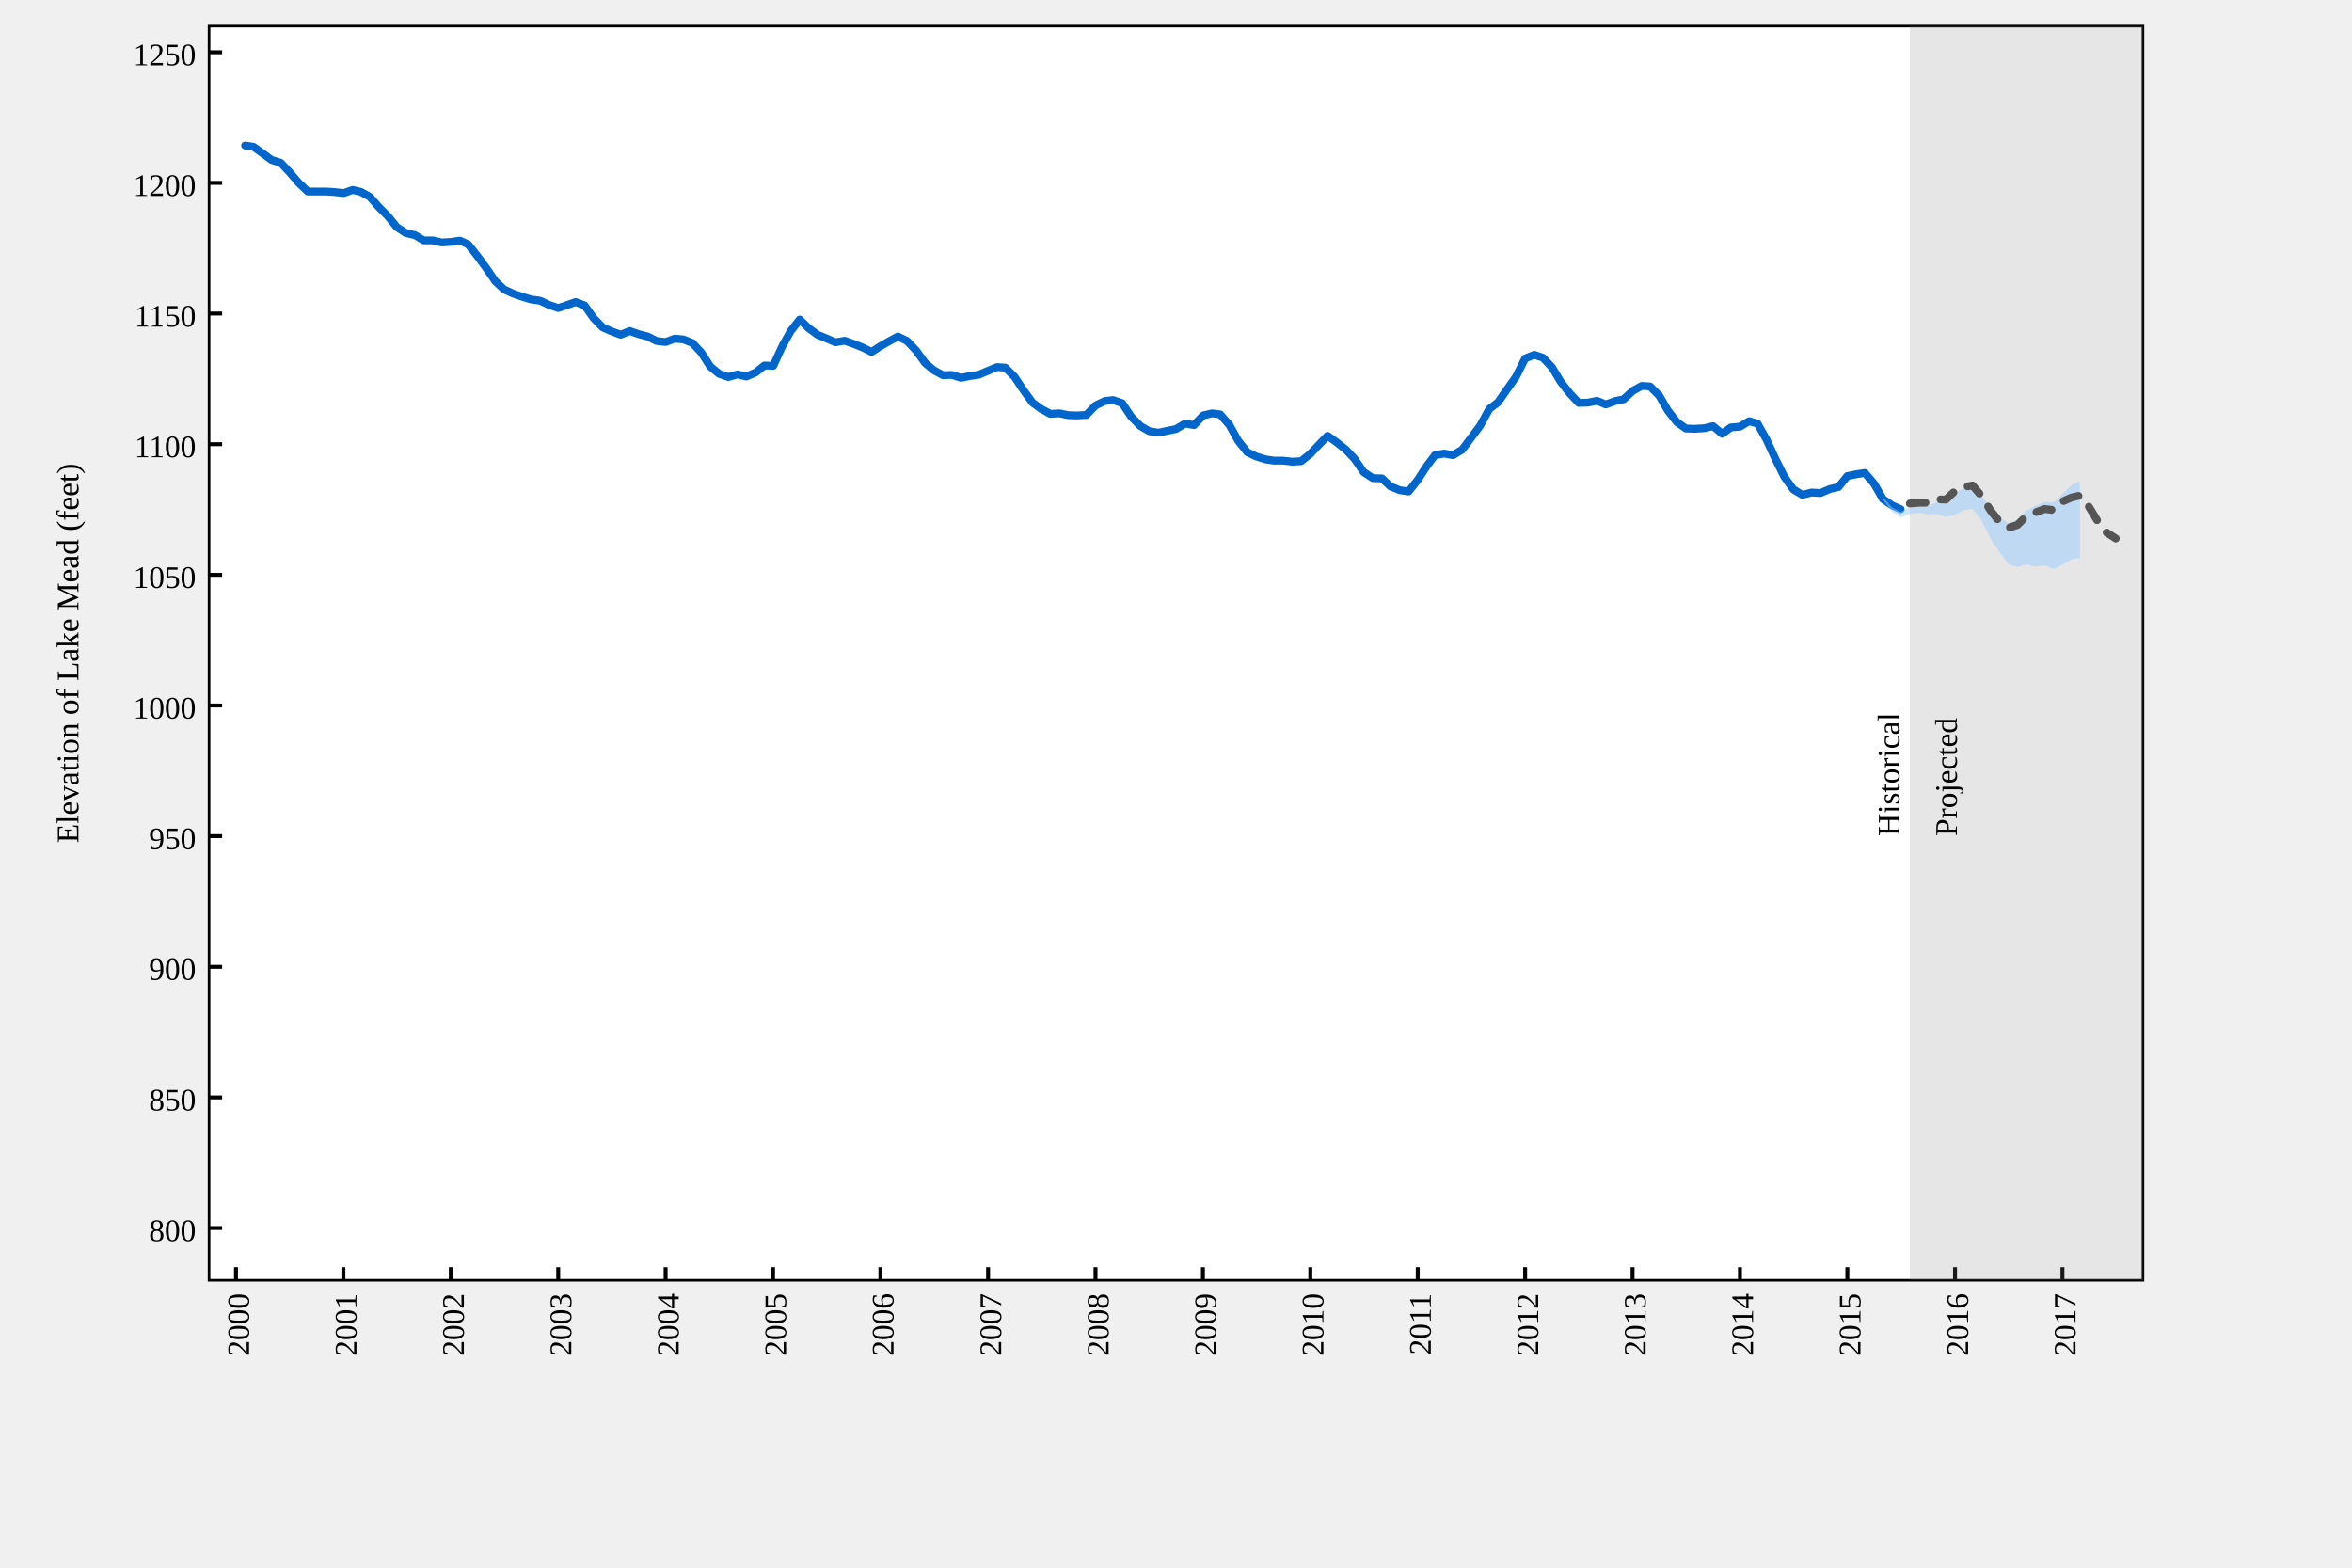
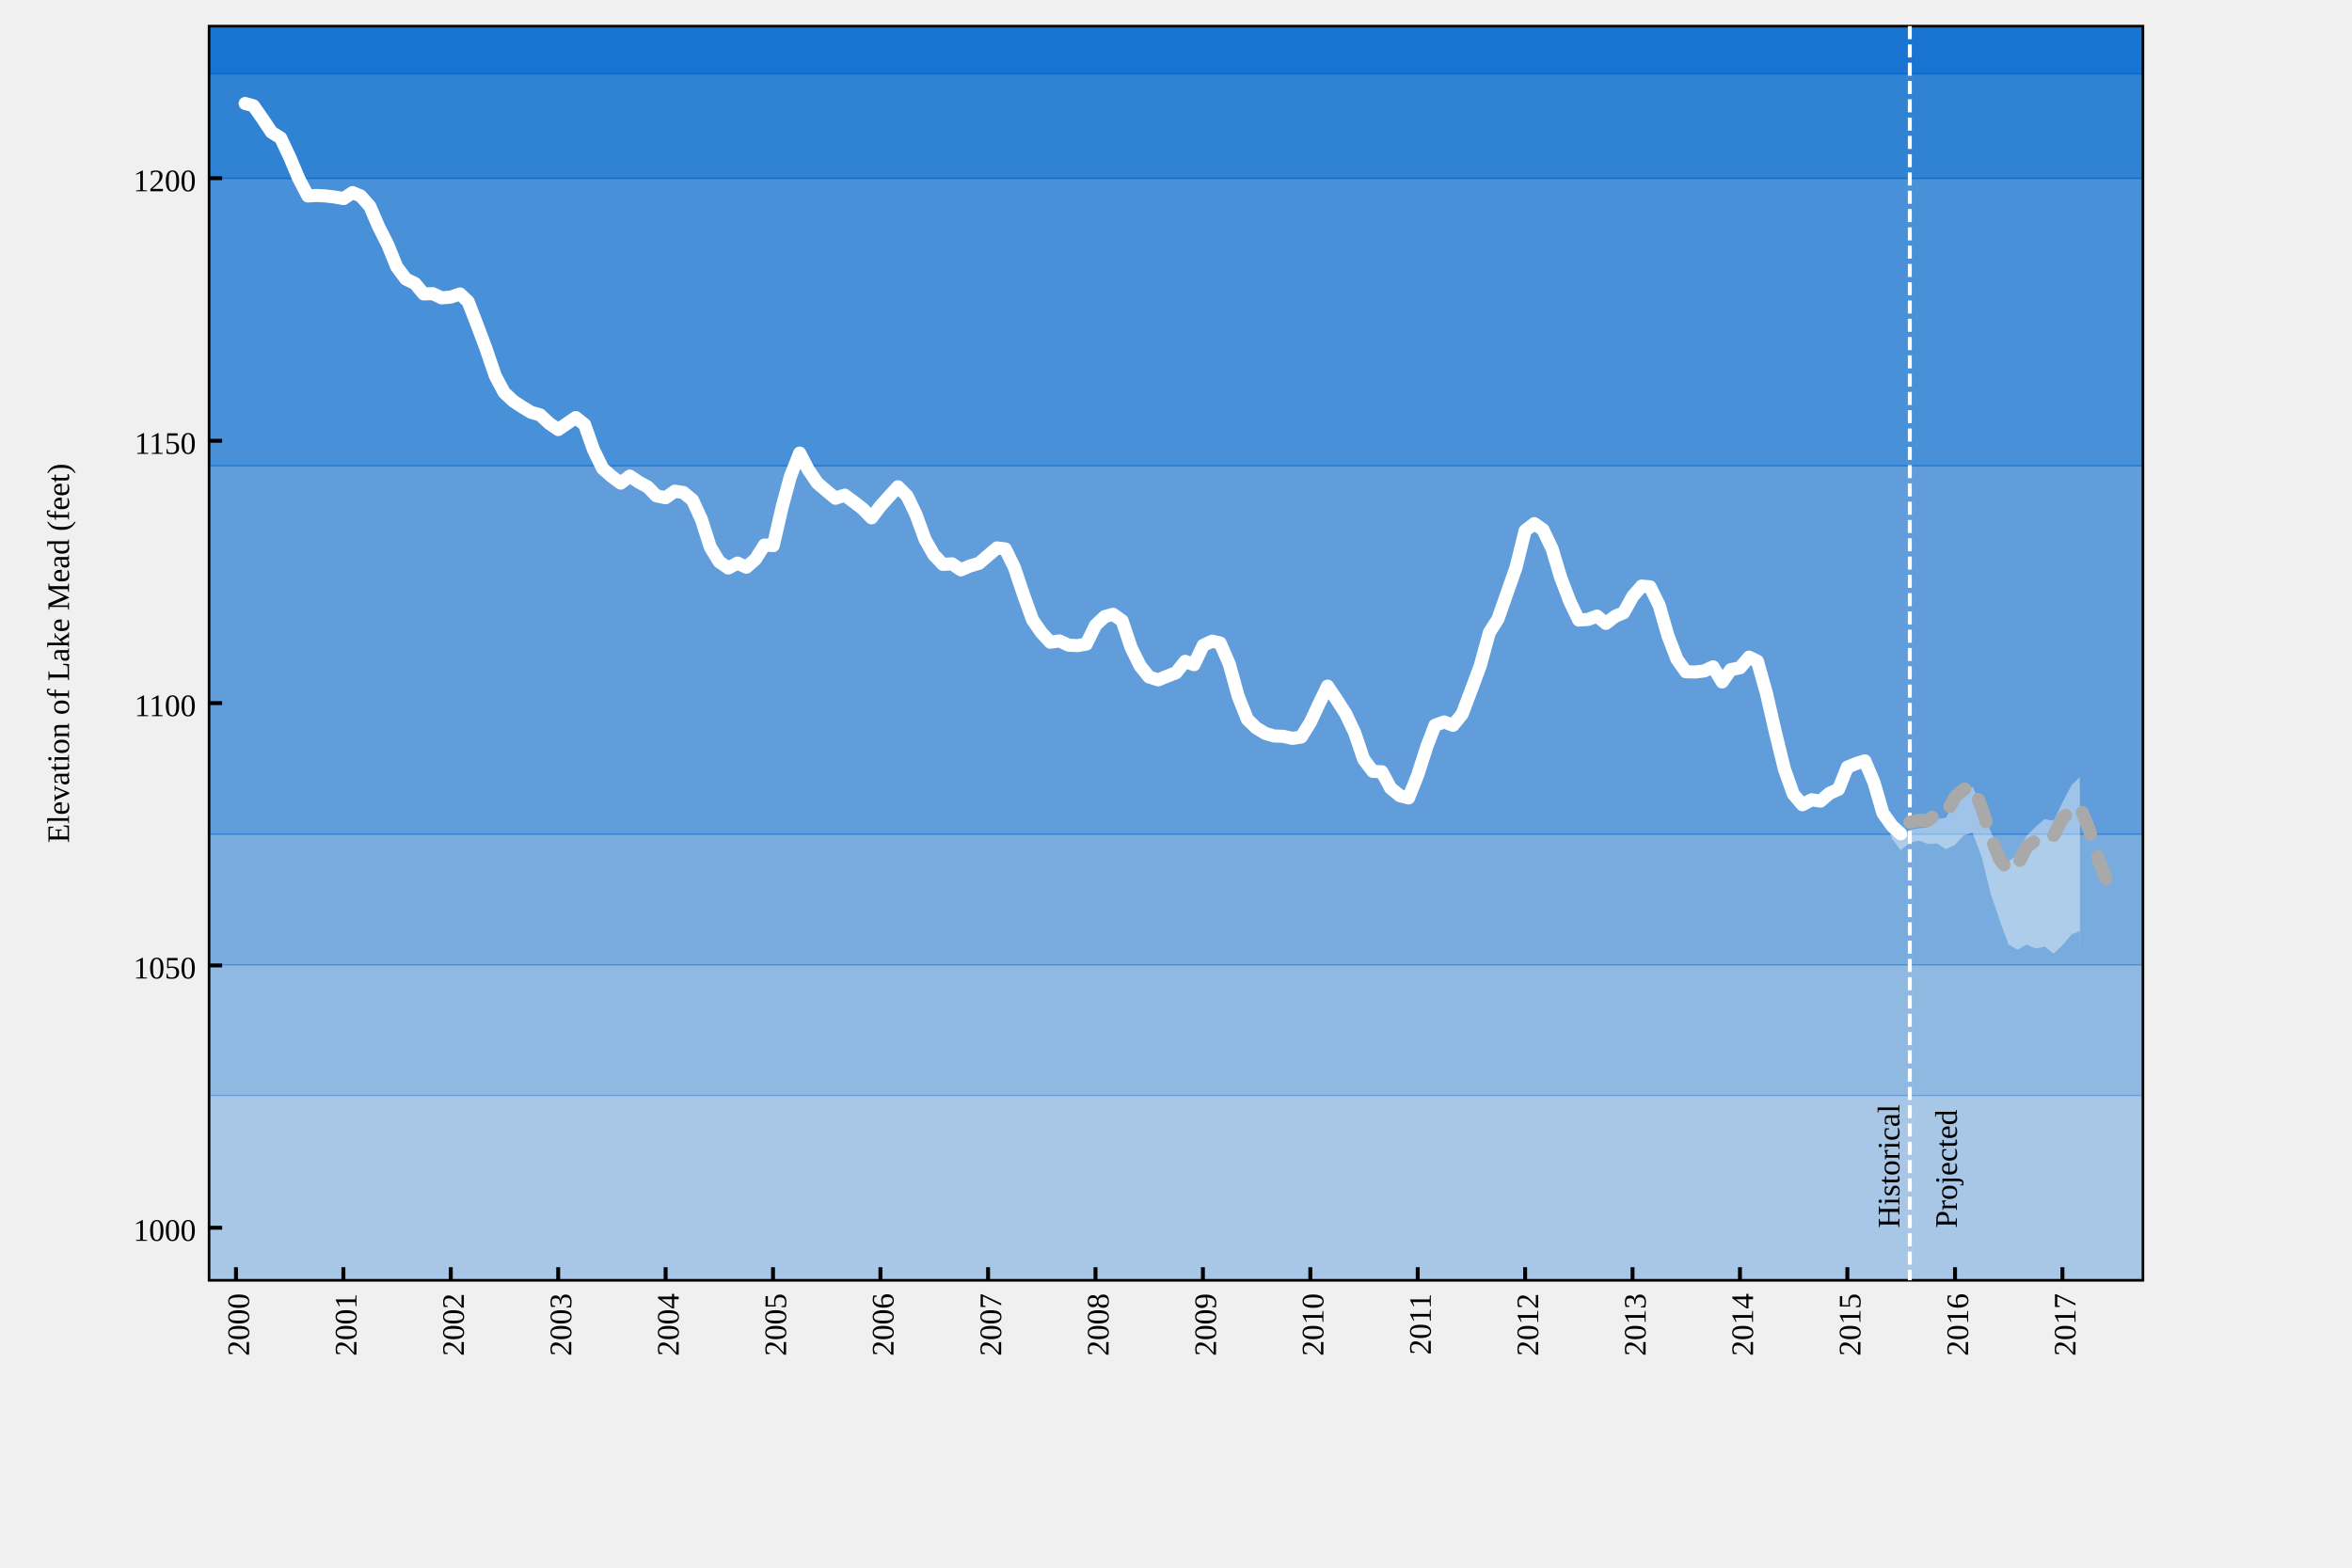
<svg xmlns="http://www.w3.org/2000/svg" version="1.1" preserveAspectRatio="xMinYMin meet" viewBox="0 0 900 600">
+   <rect id="peak" x="80" y="10" width="740" height="18.5" fill="#0066CC" opacity="0.9" class="level-fill" />
+   <rect id="flood" x="80" y="28" width="740" height="40.5" fill="#0066CC" opacity="0.8" class="level-fill" />
+   <rect id="surplus" x="80" y="68" width="740" height="110.5" fill="#0066CC" opacity="0.7" class="level-fill" />
+   <rect id="normal" x="80" y="178" width="740" height="141.5" fill="#0066CC" opacity="0.6" class="level-fill" />
+   <rect id="shortage1" x="80" y="319" width="740" height="50.5" fill="#0066CC" opacity="0.5" class="level-fill" />
+   <rect id="shortage2" x="80" y="369" width="740" height="50.5" fill="#0066CC" opacity="0.4" class="level-fill" />
+   <rect id="shortage3" x="80" y="419" width="740" height="71.5" fill="#0066CC" opacity="0.3" class="level-fill" />
  <g id="axes" class="label">
-     <rect id="axis.box" x="80.0" y="10.0" width="740.0" height="480.0" style="fill:#FFFFFF;stroke:black" />
-     <text transform="translate(30.0,250.0)rotate(270)" text-anchor="middle" id="y-label">Elevation of Lake Mead (feet)</text>
+     <rect id="axis.box" x="80.0" y="10.0" width="740.0" height="480.0" style="fill:none;stroke:black" />
+     <text transform="translate(30.0,250.0)rotate(270)" text-anchor="middle" id="y-label" dy="-0.3em">Elevation of Lake Mead (feet)</text>
    <line x1="90.3" y1="490.0" x2="90.3" y2="485.0" style="stroke:black;stroke-width:1.5" />
    <text transform="translate(95.3,495.0)rotate(270)" text-anchor="end">2000</text>
    <line x1="131.4" y1="490.0" x2="131.4" y2="485.0" style="stroke:black;stroke-width:1.5" />
    <text transform="translate(136.4,495.0)rotate(270)" text-anchor="end">2001</text>
    <line x1="172.5" y1="490.0" x2="172.5" y2="485.0" style="stroke:black;stroke-width:1.5" />
    <text transform="translate(177.5,495.0)rotate(270)" text-anchor="end">2002</text>
    <line x1="213.6" y1="490.0" x2="213.6" y2="485.0" style="stroke:black;stroke-width:1.5" />
    <text transform="translate(218.6,495.0)rotate(270)" text-anchor="end">2003</text>
    <line x1="254.7" y1="490.0" x2="254.7" y2="485.0" style="stroke:black;stroke-width:1.5" />
    <text transform="translate(259.7,495.0)rotate(270)" text-anchor="end">2004</text>
    <line x1="295.8" y1="490.0" x2="295.8" y2="485.0" style="stroke:black;stroke-width:1.5" />
    <text transform="translate(300.8,495.0)rotate(270)" text-anchor="end">2005</text>
    <line x1="336.9" y1="490.0" x2="336.9" y2="485.0" style="stroke:black;stroke-width:1.5" />
    <text transform="translate(341.9,495.0)rotate(270)" text-anchor="end">2006</text>
    <line x1="378.1" y1="490.0" x2="378.1" y2="485.0" style="stroke:black;stroke-width:1.5" />
    <text transform="translate(383.1,495.0)rotate(270)" text-anchor="end">2007</text>
    <line x1="419.2" y1="490.0" x2="419.2" y2="485.0" style="stroke:black;stroke-width:1.5" />
    <text transform="translate(424.2,495.0)rotate(270)" text-anchor="end">2008</text>
    <line x1="460.3" y1="490.0" x2="460.3" y2="485.0" style="stroke:black;stroke-width:1.5" />
    <text transform="translate(465.3,495.0)rotate(270)" text-anchor="end">2009</text>
    <line x1="501.4" y1="490.0" x2="501.4" y2="485.0" style="stroke:black;stroke-width:1.5" />
    <text transform="translate(506.4,495.0)rotate(270)" text-anchor="end">2010</text>
    <line x1="542.5" y1="490.0" x2="542.5" y2="485.0" style="stroke:black;stroke-width:1.5" />
    <text transform="translate(547.5,495.0)rotate(270)" text-anchor="end">2011</text>
    <line x1="583.6" y1="490.0" x2="583.6" y2="485.0" style="stroke:black;stroke-width:1.5" />
    <text transform="translate(588.6,495.0)rotate(270)" text-anchor="end">2012</text>
    <line x1="624.7" y1="490.0" x2="624.7" y2="485.0" style="stroke:black;stroke-width:1.5" />
    <text transform="translate(629.7,495.0)rotate(270)" text-anchor="end">2013</text>
    <line x1="665.8" y1="490.0" x2="665.8" y2="485.0" style="stroke:black;stroke-width:1.5" />
    <text transform="translate(670.8,495.0)rotate(270)" text-anchor="end">2014</text>
    <line x1="706.9" y1="490.0" x2="706.9" y2="485.0" style="stroke:black;stroke-width:1.5" />
    <text transform="translate(711.9,495.0)rotate(270)" text-anchor="end">2015</text>
    <line x1="748.1" y1="490.0" x2="748.1" y2="485.0" style="stroke:black;stroke-width:1.5" />
    <text transform="translate(753.1,495.0)rotate(270)" text-anchor="end">2016</text>
    <line x1="789.2" y1="490.0" x2="789.2" y2="485.0" style="stroke:black;stroke-width:1.5" />
    <text transform="translate(794.2,495.0)rotate(270)" text-anchor="end">2017</text>
-     <line x1="80.0" y1="470.0" x2="85.0" y2="470.0" style="stroke:black;stroke-width:1.5" />
-     <text transform="translate(75.0,475.0)rotate(0)" text-anchor="end">800</text>
-     <line x1="80.0" y1="420.0" x2="85.0" y2="420.0" style="stroke:black;stroke-width:1.5" />
-     <text transform="translate(75.0,425.0)rotate(0)" text-anchor="end">850</text>
-     <line x1="80.0" y1="370.0" x2="85.0" y2="370.0" style="stroke:black;stroke-width:1.5" />
-     <text transform="translate(75.0,375.0)rotate(0)" text-anchor="end">900</text>
-     <line x1="80.0" y1="320.0" x2="85.0" y2="320.0" style="stroke:black;stroke-width:1.5" />
-     <text transform="translate(75.0,325.0)rotate(0)" text-anchor="end">950</text>
-     <line x1="80.0" y1="270.0" x2="85.0" y2="270.0" style="stroke:black;stroke-width:1.5" />
-     <text transform="translate(75.0,275.0)rotate(0)" text-anchor="end">1000</text>
-     <line x1="80.0" y1="220.0" x2="85.0" y2="220.0" style="stroke:black;stroke-width:1.5" />
-     <text transform="translate(75.0,225.0)rotate(0)" text-anchor="end">1050</text>
-     <line x1="80.0" y1="170.0" x2="85.0" y2="170.0" style="stroke:black;stroke-width:1.5" />
-     <text transform="translate(75.0,175.0)rotate(0)" text-anchor="end">1100</text>
-     <line x1="80.0" y1="120.0" x2="85.0" y2="120.0" style="stroke:black;stroke-width:1.5" />
-     <text transform="translate(75.0,125.0)rotate(0)" text-anchor="end">1150</text>
-     <line x1="80.0" y1="70.0" x2="85.0" y2="70.0" style="stroke:black;stroke-width:1.5" />
-     <text transform="translate(75.0,75.0)rotate(0)" text-anchor="end">1200</text>
-     <line x1="80.0" y1="20.0" x2="85.0" y2="20.0" style="stroke:black;stroke-width:1.5" />
-     <text transform="translate(75.0,25.0)rotate(0)" text-anchor="end">1250</text>
+     <line x1="80.0" y1="469.9" x2="85.0" y2="469.9" style="stroke:black;stroke-width:1.5" />
+     <text transform="translate(75.0,474.9)rotate(0)" text-anchor="end">1000</text>
+     <line x1="80.0" y1="369.5" x2="85.0" y2="369.5" style="stroke:black;stroke-width:1.5" />
+     <text transform="translate(75.0,374.5)rotate(0)" text-anchor="end">1050</text>
+     <line x1="80.0" y1="269.1" x2="85.0" y2="269.1" style="stroke:black;stroke-width:1.5" />
+     <text transform="translate(75.0,274.1)rotate(0)" text-anchor="end">1100</text>
+     <line x1="80.0" y1="168.7" x2="85.0" y2="168.7" style="stroke:black;stroke-width:1.5" />
+     <text transform="translate(75.0,173.7)rotate(0)" text-anchor="end">1150</text>
+     <line x1="80.0" y1="68.2" x2="85.0" y2="68.2" style="stroke:black;stroke-width:1.5" />
+     <text transform="translate(75.0,73.2)rotate(0)" text-anchor="end">1200</text>
    <g id="legend" class="label" alignment-baseline="central">
-       <text id="date_text" x="100" y="30" class="legend"> </text>
-       <text id="elev_text" x="100" y="45" fill="#0066CC" class="legend"> </text>
-       <text id="model_text" x="100" y="60" fill="#000000" class="legend"> </text>
+       <text id="date_text" x="110" y="450" dy="-0.6em" dx="0.4em" class="legend"> </text>
+       <text id="elev_text" x="110" y="450" dy="0.4em" dx="0.4em" fill="#000000" class="legend"> </text>
+       <text id="model_text" x="110" y="450" dy="1.6em" dx="0.4em" fill="#000000" class="legend"> </text>
+       <line id="legend-line" x1="95" x2="110" y1="450" y2="450" fill="none" style="stroke:#FFFFFF;stroke-width:5;stroke-linejoin:round;stroke-linecap:round" visibility="hidden" />
    </g>
-     <rect id="ddddd" x="730.823" y="10" width="89.177" height="480" fill="grey" opacity="0.2" stroke="none" />
-     <text id="Historical-marker" transform="rotate(-90,726.8,320.0),translate(726.8,320.0)">Historical</text>
-     <text id="Projected-marker" transform="rotate(-90,748.8,320.0),translate(748.8,320.0)">Projected</text>
-     <path d="M93.8,55.7 L97.0,56.2 L100.5,58.7 L103.9,61.2 L107.4,62.3 L110.8,65.9 L114.3,70.0 L117.8,73.3 L121.1,73.3 L124.6,73.3 L128.0,73.5 L131.5,73.9 L134.9,72.7 L138.0,73.4 L141.5,75.3 L144.9,79.2 L148.4,82.7 L151.8,86.9 L155.3,89.2 L158.8,90.0 L162.1,92.0 L165.6,92.0 L169.0,92.8 L172.5,92.6 L176.0,92.1 L179.1,93.5 L182.6,97.9 L186.0,102.5 L189.5,107.6 L192.9,110.8 L196.4,112.4 L199.9,113.6 L203.2,114.6 L206.7,115.1 L210.1,116.7 L213.6,117.9 L217.1,116.7 L220.3,115.6 L223.7,116.9 L227.1,121.7 L230.6,125.3 L234.0,126.8 L237.5,128.1 L241.0,126.7 L244.4,127.9 L247.9,128.8 L251.2,130.5 L254.7,130.9 L258.2,129.6 L261.5,129.9 L265.0,131.3 L268.4,135.0 L271.8,140.3 L275.2,143.1 L278.7,144.3 L282.2,143.3 L285.6,144.1 L289.1,142.6 L292.5,139.9 L295.9,140.0 L299.3,132.6 L302.5,126.8 L306.0,122.3 L309.3,125.5 L312.8,128.1 L316.2,129.5 L319.7,131.0 L323.2,130.4 L326.6,131.6 L330.1,133.0 L333.5,134.7 L336.9,132.5 L340.4,130.5 L343.6,128.8 L347.1,130.5 L350.5,134.1 L354.0,138.9 L357.3,141.7 L360.8,143.6 L364.3,143.5 L367.7,144.6 L371.2,143.9 L374.6,143.4 L378.1,141.9 L381.5,140.5 L384.7,140.7 L388.2,144.2 L391.6,149.3 L395.1,154.1 L398.4,156.5 L401.9,158.4 L405.4,158.2 L408.8,158.9 L412.3,159.0 L415.7,158.8 L419.2,155.2 L422.7,153.5 L425.9,153.1 L429.4,154.3 L432.8,159.4 L436.3,163.0 L439.7,165.0 L443.2,165.6 L446.6,164.9 L450.0,164.2 L453.5,162.1 L456.9,162.7 L460.4,159.0 L463.8,158.2 L466.9,158.6 L470.4,162.6 L473.8,168.7 L477.3,173.1 L480.7,174.7 L484.2,175.8 L487.6,176.3 L491.0,176.3 L494.5,176.7 L497.9,176.5 L501.4,173.7 L504.9,170.0 L508.0,166.8 L511.5,169.3 L514.9,172.0 L518.4,175.7 L521.8,180.7 L525.3,183.0 L528.8,183.1 L532.1,186.2 L535.6,187.6 L539.0,188.1 L542.5,183.7 L546.0,178.3 L549.1,174.2 L552.6,173.6 L556.0,174.2 L559.5,172.1 L562.9,167.6 L566.4,162.9 L569.9,156.5 L573.2,154.0 L576.7,149.0 L580.1,144.2 L583.6,137.2 L587.1,135.8 L590.4,136.9 L593.9,140.6 L597.2,146.1 L600.7,150.6 L604.1,154.2 L607.6,154.1 L611.1,153.4 L614.5,154.8 L618.0,153.5 L621.3,152.8 L624.8,149.6 L628.2,147.7 L631.4,147.9 L634.9,151.4 L638.2,157.1 L641.7,161.6 L645.1,164.0 L648.6,164.1 L652.1,163.9 L655.5,163.1 L659.0,166.0 L662.3,163.6 L665.8,163.3 L669.3,161.2 L672.5,162.1 L676.0,168.3 L679.3,175.5 L682.8,182.5 L686.2,187.3 L689.7,189.4 L693.2,188.5 L696.6,188.7 L700.1,187.2 L703.5,186.4 L706.9,182.2 L710.4,181.5 L713.6,181.0 L717.1,185.1 L720.5,191.0 L724.0,193.4 L727.3,194.9 " fill="none" style="stroke:#0066CC;stroke-width:3;stroke-linejoin:round;stroke-linecap:round" />
-     <path d="M720.5,191.2 L724.0,195.8 L727.3,198.0 L730.8,196.6 L734.3,196.2 L737.7,196.9 L741.2,196.7 L744.6,197.9 L748.1,197.0 L751.5,195.2 L754.8,194.7 L758.3,199.3 L761.7,206.2 L765.2,211.4 L768.6,216.0 L772.0,217.0 L775.5,216.0 L778.9,216.8 L782.4,216.4 L785.8,217.8 L789.3,216.1 L792.7,214.1 L795.8,213.5 L795.9,218.4 L795.9,187.6 L795.8,184.2 L792.7,185.6 L789.3,188.9 L785.8,192.4 L782.4,192.1 L778.9,193.6 L775.5,195.3 L772.0,198.9 L768.6,200.2 L765.2,198.2 L761.7,194.4 L758.3,189.8 L754.8,185.9 L751.5,186.8 L748.1,188.5 L744.6,191.9 L741.2,192.1 L737.7,193.7 L734.3,193.8 L730.8,194.2 L727.3,195.9 L724.0,194.2 L720.5,190.2 " fill="#99CCFF" style="stroke:none;" opacity="0.5" />
-     <path d="M730.8,192.7 L734.3,192.4 L737.7,192.4 L741.2,191.1 L744.6,191.2 L748.1,187.9 L751.5,186.4 L754.8,185.8 L758.3,189.9 L761.7,195.4 L765.2,199.8 L768.6,202.0 L772.0,200.9 L775.5,197.4 L778.9,196.1 L782.4,194.8 L785.8,195.2 L789.3,191.9 L792.7,190.4 L795.8,189.7 L799.3,193.9 L802.7,199.5 L806.2,203.9 L809.6,206.1 " fill="none" style="stroke:#555555;stroke-width:3;stroke-linejoin:round;stroke-dasharray:6;stroke-linecap:round" />
+     <path d="M730.8,10.0 L730.8,490.0 " fill="none" style="stroke:#FFFFFF;stroke-width:1.5;stroke-dasharray:5,2" />
+     <text id="Historical-marker" transform="rotate(-90,726.8,470.0),translate(726.8,470.0)">Historical</text>
+     <text id="Projected-marker" transform="rotate(-90,748.8,470.0),translate(748.8,470.0)">Projected</text>
+     <path d="M93.8,39.6 L97.0,40.5 L100.5,45.5 L103.9,50.6 L107.4,52.8 L110.8,60.0 L114.3,68.3 L117.8,75.0 L121.1,74.8 L124.6,75.0 L128.0,75.4 L131.5,76.0 L134.9,73.7 L138.0,75.0 L141.5,78.9 L144.9,86.8 L148.4,93.7 L151.8,102.1 L155.3,106.8 L158.8,108.5 L162.1,112.5 L165.6,112.4 L169.0,114.0 L172.5,113.7 L176.0,112.5 L179.1,115.4 L182.6,124.4 L186.0,133.5 L189.5,143.8 L192.9,150.2 L196.4,153.5 L199.9,155.8 L203.2,157.8 L206.7,158.8 L210.1,162.0 L213.6,164.4 L217.1,162.0 L220.3,159.8 L223.7,162.5 L227.1,172.1 L230.6,179.3 L234.0,182.3 L237.5,184.9 L241.0,182.2 L244.4,184.5 L247.9,186.4 L251.2,189.8 L254.7,190.5 L258.2,188.0 L261.5,188.5 L265.0,191.4 L268.4,198.8 L271.8,209.4 L275.2,215.0 L278.7,217.4 L282.2,215.5 L285.6,217.1 L289.1,214.0 L292.5,208.6 L295.9,208.8 L299.3,194.0 L302.5,182.2 L306.0,173.4 L309.3,179.8 L312.8,184.9 L316.2,187.8 L319.7,190.7 L323.2,189.5 L326.6,192.0 L330.1,194.7 L333.5,198.2 L336.9,193.7 L340.4,189.8 L343.6,186.3 L347.1,189.8 L350.5,196.9 L354.0,206.5 L357.3,212.3 L360.8,216.0 L364.3,215.8 L367.7,218.1 L371.2,216.6 L374.6,215.6 L378.1,212.6 L381.5,209.7 L384.7,210.1 L388.2,217.3 L391.6,227.5 L395.1,237.2 L398.4,242.0 L401.9,245.8 L405.4,245.3 L408.8,246.9 L412.3,247.1 L415.7,246.5 L419.2,239.3 L422.7,236.0 L425.9,235.1 L429.4,237.6 L432.8,247.8 L436.3,254.9 L439.7,259.1 L443.2,260.2 L446.6,258.8 L450.0,257.5 L453.5,253.1 L456.9,254.4 L460.4,247.0 L463.8,245.4 L466.9,246.1 L470.4,254.2 L473.8,266.5 L477.3,275.3 L480.7,278.6 L484.2,280.7 L487.6,281.7 L491.0,281.8 L494.5,282.6 L497.9,282.1 L501.4,276.5 L504.9,269.0 L508.0,262.6 L511.5,267.8 L514.9,273.1 L518.4,280.5 L521.8,290.6 L525.3,295.2 L528.8,295.4 L532.1,301.6 L535.6,304.5 L539.0,305.4 L542.5,296.6 L546.0,285.7 L549.1,277.6 L552.6,276.3 L556.0,277.6 L559.5,273.3 L562.9,264.3 L566.4,254.9 L569.9,242.1 L573.2,236.9 L576.7,226.9 L580.1,217.2 L583.6,203.1 L587.1,200.4 L590.4,202.7 L593.9,210.0 L597.2,221.0 L600.7,230.2 L604.1,237.3 L607.6,237.1 L611.1,235.8 L614.5,238.6 L618.0,235.9 L621.3,234.5 L624.8,228.2 L628.2,224.3 L631.4,224.6 L634.9,231.7 L638.2,243.2 L641.7,252.3 L645.1,257.1 L648.6,257.2 L652.1,256.8 L655.5,255.2 L659.0,261.0 L662.3,256.3 L665.8,255.6 L669.3,251.5 L672.5,253.1 L676.0,265.6 L679.3,280.0 L682.8,294.3 L686.2,303.9 L689.7,308.0 L693.2,306.1 L696.6,306.6 L700.1,303.6 L703.5,302.1 L706.9,293.6 L710.4,292.2 L713.6,291.2 L717.1,299.5 L720.5,311.2 L724.0,316.1 L727.3,319.1 " fill="none" style="stroke:#FFFFFF;stroke-width:5;stroke-linejoin:round;stroke-linecap:round" />
+     <path d="M720.5,311.6 L724.0,321.0 L727.3,325.4 L730.8,322.5 L734.3,321.7 L737.7,323.0 L741.2,322.8 L744.6,325.0 L748.1,323.3 L751.5,319.7 L754.8,318.7 L758.3,328.0 L761.7,341.9 L765.2,352.3 L768.6,361.5 L772.0,363.5 L775.5,361.5 L778.9,363.0 L782.4,362.3 L785.8,365.0 L789.3,361.7 L792.7,357.6 L795.8,356.4 L795.9,366.2 L795.9,304.3 L795.8,297.5 L792.7,300.4 L789.3,307.0 L785.8,314.1 L782.4,313.5 L778.9,316.5 L775.5,319.9 L772.0,327.1 L768.6,329.7 L765.2,325.8 L761.7,318.1 L758.3,308.8 L754.8,301.1 L751.5,302.9 L748.1,306.3 L744.6,313.0 L741.2,313.5 L737.7,316.6 L734.3,317.0 L730.8,317.6 L727.3,321.1 L724.0,317.7 L720.5,309.7 " fill="white" style="stroke:none;" opacity="0.4" />
+     <path d="M730.8,314.7 L734.3,314.0 L737.7,314.0 L741.2,311.4 L744.6,311.6 L748.1,305.0 L751.5,302.1 L754.8,300.7 L758.3,309.1 L761.7,320.1 L765.2,328.9 L768.6,333.3 L772.0,331.1 L775.5,324.2 L778.9,321.6 L782.4,318.9 L785.8,319.8 L789.3,313.0 L792.7,310.1 L795.8,308.6 L799.3,317.1 L802.7,328.2 L806.2,337.2 L809.6,341.6 " fill="none" style="stroke:#a9a9a9;stroke-width:5;stroke-linejoin:round;stroke-dasharray:9;stroke-linecap:round" />
    <rect id="2000-01-31" x="90.27" y="10" width="7.00" height="480" fill-opacity="0.0" />
    <rect id="2000-02-29" x="93.54" y="10" width="7.00" height="480" fill-opacity="0.0" />
    <rect id="2000-03-31" x="97.03" y="10" width="7.00" height="480" fill-opacity="0.0" />
    <rect id="2000-04-30" x="100.41" y="10" width="7.00" height="480" fill-opacity="0.0" />
    <rect id="2000-05-31" x="103.90" y="10" width="7.00" height="480" fill-opacity="0.0" />
    <rect id="2000-06-30" x="107.28" y="10" width="7.00" height="480" fill-opacity="0.0" />
    <rect id="2000-07-31" x="110.77" y="10" width="7.00" height="480" fill-opacity="0.0" />
    <rect id="2000-08-31" x="114.26" y="10" width="7.00" height="480" fill-opacity="0.0" />
    <rect id="2000-09-30" x="117.64" y="10" width="7.00" height="480" fill-opacity="0.0" />
    <rect id="2000-10-31" x="121.13" y="10" width="7.00" height="480" fill-opacity="0.0" />
    <rect id="2000-11-30" x="124.51" y="10" width="7.00" height="480" fill-opacity="0.0" />
    <rect id="2000-12-31" x="128.00" y="10" width="7.00" height="480" fill-opacity="0.0" />
    <rect id="2001-01-31" x="131.38" y="10" width="7.00" height="480" fill-opacity="0.0" />
    <rect id="2001-02-28" x="134.53" y="10" width="7.00" height="480" fill-opacity="0.0" />
    <rect id="2001-03-31" x="138.03" y="10" width="7.00" height="480" fill-opacity="0.0" />
    <rect id="2001-04-30" x="141.40" y="10" width="7.00" height="480" fill-opacity="0.0" />
    <rect id="2001-05-31" x="144.90" y="10" width="7.00" height="480" fill-opacity="0.0" />
    <rect id="2001-06-30" x="148.28" y="10" width="7.00" height="480" fill-opacity="0.0" />
    <rect id="2001-07-31" x="151.77" y="10" width="7.00" height="480" fill-opacity="0.0" />
    <rect id="2001-08-31" x="155.26" y="10" width="7.00" height="480" fill-opacity="0.0" />
    <rect id="2001-09-30" x="158.64" y="10" width="7.00" height="480" fill-opacity="0.0" />
    <rect id="2001-10-31" x="162.13" y="10" width="7.00" height="480" fill-opacity="0.0" />
    <rect id="2001-11-30" x="165.51" y="10" width="7.00" height="480" fill-opacity="0.0" />
    <rect id="2001-12-31" x="169.00" y="10" width="7.00" height="480" fill-opacity="0.0" />
    <rect id="2002-01-31" x="172.49" y="10" width="7.00" height="480" fill-opacity="0.0" />
    <rect id="2002-02-28" x="175.65" y="10" width="7.00" height="480" fill-opacity="0.0" />
    <rect id="2002-03-31" x="179.14" y="10" width="7.00" height="480" fill-opacity="0.0" />
    <rect id="2002-04-30" x="182.52" y="10" width="7.00" height="480" fill-opacity="0.0" />
    <rect id="2002-05-31" x="186.01" y="10" width="7.00" height="480" fill-opacity="0.0" />
    <rect id="2002-06-30" x="189.39" y="10" width="7.00" height="480" fill-opacity="0.0" />
    <rect id="2002-07-31" x="192.88" y="10" width="7.00" height="480" fill-opacity="0.0" />
    <rect id="2002-08-31" x="196.37" y="10" width="7.00" height="480" fill-opacity="0.0" />
    <rect id="2002-09-30" x="199.75" y="10" width="7.00" height="480" fill-opacity="0.0" />
    <rect id="2002-10-31" x="203.24" y="10" width="7.00" height="480" fill-opacity="0.0" />
    <rect id="2002-11-30" x="206.62" y="10" width="7.00" height="480" fill-opacity="0.0" />
    <rect id="2002-12-31" x="210.11" y="10" width="7.00" height="480" fill-opacity="0.0" />
    <rect id="2003-01-31" x="213.60" y="10" width="7.00" height="480" fill-opacity="0.0" />
    <rect id="2003-02-28" x="216.76" y="10" width="7.00" height="480" fill-opacity="0.0" />
    <rect id="2003-03-31" x="220.25" y="10" width="7.00" height="480" fill-opacity="0.0" />
    <rect id="2003-04-30" x="223.63" y="10" width="7.00" height="480" fill-opacity="0.0" />
    <rect id="2003-05-31" x="227.12" y="10" width="7.00" height="480" fill-opacity="0.0" />
    <rect id="2003-06-30" x="230.50" y="10" width="7.00" height="480" fill-opacity="0.0" />
    <rect id="2003-07-31" x="233.99" y="10" width="7.00" height="480" fill-opacity="0.0" />
    <rect id="2003-08-31" x="237.48" y="10" width="7.00" height="480" fill-opacity="0.0" />
    <rect id="2003-09-30" x="240.86" y="10" width="7.00" height="480" fill-opacity="0.0" />
    <rect id="2003-10-31" x="244.35" y="10" width="7.00" height="480" fill-opacity="0.0" />
    <rect id="2003-11-30" x="247.73" y="10" width="7.00" height="480" fill-opacity="0.0" />
    <rect id="2003-12-31" x="251.22" y="10" width="7.00" height="480" fill-opacity="0.0" />
    <rect id="2004-01-31" x="254.71" y="10" width="7.00" height="480" fill-opacity="0.0" />
    <rect id="2004-02-29" x="257.98" y="10" width="7.00" height="480" fill-opacity="0.0" />
    <rect id="2004-03-31" x="261.47" y="10" width="7.00" height="480" fill-opacity="0.0" />
    <rect id="2004-04-30" x="264.85" y="10" width="7.00" height="480" fill-opacity="0.0" />
    <rect id="2004-05-31" x="268.34" y="10" width="7.00" height="480" fill-opacity="0.0" />
    <rect id="2004-06-30" x="271.72" y="10" width="7.00" height="480" fill-opacity="0.0" />
    <rect id="2004-07-31" x="275.21" y="10" width="7.00" height="480" fill-opacity="0.0" />
    <rect id="2004-08-31" x="278.70" y="10" width="7.00" height="480" fill-opacity="0.0" />
    <rect id="2004-09-30" x="282.08" y="10" width="7.00" height="480" fill-opacity="0.0" />
    <rect id="2004-10-31" x="285.58" y="10" width="7.00" height="480" fill-opacity="0.0" />
    <rect id="2004-11-30" x="288.95" y="10" width="7.00" height="480" fill-opacity="0.0" />
    <rect id="2004-12-31" x="292.45" y="10" width="7.00" height="480" fill-opacity="0.0" />
    <rect id="2005-01-31" x="295.82" y="10" width="7.00" height="480" fill-opacity="0.0" />
    <rect id="2005-02-28" x="298.98" y="10" width="7.00" height="480" fill-opacity="0.0" />
    <rect id="2005-03-31" x="302.47" y="10" width="7.00" height="480" fill-opacity="0.0" />
    <rect id="2005-04-30" x="305.85" y="10" width="7.00" height="480" fill-opacity="0.0" />
    <rect id="2005-05-31" x="309.34" y="10" width="7.00" height="480" fill-opacity="0.0" />
    <rect id="2005-06-30" x="312.72" y="10" width="7.00" height="480" fill-opacity="0.0" />
    <rect id="2005-07-31" x="316.21" y="10" width="7.00" height="480" fill-opacity="0.0" />
    <rect id="2005-08-31" x="319.70" y="10" width="7.00" height="480" fill-opacity="0.0" />
    <rect id="2005-09-30" x="323.08" y="10" width="7.00" height="480" fill-opacity="0.0" />
    <rect id="2005-10-31" x="326.57" y="10" width="7.00" height="480" fill-opacity="0.0" />
    <rect id="2005-11-30" x="329.95" y="10" width="7.00" height="480" fill-opacity="0.0" />
    <rect id="2005-12-31" x="333.44" y="10" width="7.00" height="480" fill-opacity="0.0" />
    <rect id="2006-01-31" x="336.94" y="10" width="7.00" height="480" fill-opacity="0.0" />
    <rect id="2006-02-28" x="340.09" y="10" width="7.00" height="480" fill-opacity="0.0" />
    <rect id="2006-03-31" x="343.58" y="10" width="7.00" height="480" fill-opacity="0.0" />
    <rect id="2006-04-30" x="346.96" y="10" width="7.00" height="480" fill-opacity="0.0" />
    <rect id="2006-05-31" x="350.45" y="10" width="7.00" height="480" fill-opacity="0.0" />
    <rect id="2006-06-30" x="353.83" y="10" width="7.00" height="480" fill-opacity="0.0" />
    <rect id="2006-07-31" x="357.32" y="10" width="7.00" height="480" fill-opacity="0.0" />
    <rect id="2006-08-31" x="360.81" y="10" width="7.00" height="480" fill-opacity="0.0" />
    <rect id="2006-09-30" x="364.19" y="10" width="7.00" height="480" fill-opacity="0.0" />
    <rect id="2006-10-31" x="367.68" y="10" width="7.00" height="480" fill-opacity="0.0" />
    <rect id="2006-11-30" x="371.06" y="10" width="7.00" height="480" fill-opacity="0.0" />
    <rect id="2006-12-31" x="374.56" y="10" width="7.00" height="480" fill-opacity="0.0" />
    <rect id="2007-01-31" x="378.05" y="10" width="7.00" height="480" fill-opacity="0.0" />
    <rect id="2007-02-28" x="381.20" y="10" width="7.00" height="480" fill-opacity="0.0" />
    <rect id="2007-03-31" x="384.69" y="10" width="7.00" height="480" fill-opacity="0.0" />
    <rect id="2007-04-30" x="388.07" y="10" width="7.00" height="480" fill-opacity="0.0" />
    <rect id="2007-05-31" x="391.56" y="10" width="7.00" height="480" fill-opacity="0.0" />
    <rect id="2007-06-30" x="394.94" y="10" width="7.00" height="480" fill-opacity="0.0" />
    <rect id="2007-07-31" x="398.43" y="10" width="7.00" height="480" fill-opacity="0.0" />
    <rect id="2007-08-31" x="401.93" y="10" width="7.00" height="480" fill-opacity="0.0" />
    <rect id="2007-09-30" x="405.30" y="10" width="7.00" height="480" fill-opacity="0.0" />
    <rect id="2007-10-31" x="408.80" y="10" width="7.00" height="480" fill-opacity="0.0" />
    <rect id="2007-11-30" x="412.18" y="10" width="7.00" height="480" fill-opacity="0.0" />
    <rect id="2007-12-31" x="415.67" y="10" width="7.00" height="480" fill-opacity="0.0" />
    <rect id="2008-01-31" x="419.16" y="10" width="7.00" height="480" fill-opacity="0.0" />
    <rect id="2008-02-29" x="422.42" y="10" width="7.00" height="480" fill-opacity="0.0" />
    <rect id="2008-03-31" x="425.92" y="10" width="7.00" height="480" fill-opacity="0.0" />
    <rect id="2008-04-30" x="429.30" y="10" width="7.00" height="480" fill-opacity="0.0" />
    <rect id="2008-05-31" x="432.79" y="10" width="7.00" height="480" fill-opacity="0.0" />
    <rect id="2008-06-30" x="436.17" y="10" width="7.00" height="480" fill-opacity="0.0" />
    <rect id="2008-07-31" x="439.66" y="10" width="7.00" height="480" fill-opacity="0.0" />
    <rect id="2008-08-31" x="443.15" y="10" width="7.00" height="480" fill-opacity="0.0" />
    <rect id="2008-09-30" x="446.53" y="10" width="7.00" height="480" fill-opacity="0.0" />
    <rect id="2008-10-31" x="450.02" y="10" width="7.00" height="480" fill-opacity="0.0" />
    <rect id="2008-11-30" x="453.40" y="10" width="7.00" height="480" fill-opacity="0.0" />
    <rect id="2008-12-31" x="456.89" y="10" width="7.00" height="480" fill-opacity="0.0" />
    <rect id="2009-01-31" x="460.27" y="10" width="7.00" height="480" fill-opacity="0.0" />
    <rect id="2009-02-28" x="463.42" y="10" width="7.00" height="480" fill-opacity="0.0" />
    <rect id="2009-03-31" x="466.91" y="10" width="7.00" height="480" fill-opacity="0.0" />
    <rect id="2009-04-30" x="470.29" y="10" width="7.00" height="480" fill-opacity="0.0" />
    <rect id="2009-05-31" x="473.79" y="10" width="7.00" height="480" fill-opacity="0.0" />
    <rect id="2009-06-30" x="477.16" y="10" width="7.00" height="480" fill-opacity="0.0" />
    <rect id="2009-07-31" x="480.66" y="10" width="7.00" height="480" fill-opacity="0.0" />
    <rect id="2009-08-31" x="484.15" y="10" width="7.00" height="480" fill-opacity="0.0" />
    <rect id="2009-09-30" x="487.53" y="10" width="7.00" height="480" fill-opacity="0.0" />
    <rect id="2009-10-31" x="491.02" y="10" width="7.00" height="480" fill-opacity="0.0" />
    <rect id="2009-11-30" x="494.40" y="10" width="7.00" height="480" fill-opacity="0.0" />
    <rect id="2009-12-31" x="497.89" y="10" width="7.00" height="480" fill-opacity="0.0" />
    <rect id="2010-01-31" x="501.38" y="10" width="7.00" height="480" fill-opacity="0.0" />
    <rect id="2010-02-28" x="504.53" y="10" width="7.00" height="480" fill-opacity="0.0" />
    <rect id="2010-03-31" x="508.03" y="10" width="7.00" height="480" fill-opacity="0.0" />
    <rect id="2010-04-30" x="511.40" y="10" width="7.00" height="480" fill-opacity="0.0" />
    <rect id="2010-05-31" x="514.90" y="10" width="7.00" height="480" fill-opacity="0.0" />
    <rect id="2010-06-30" x="518.28" y="10" width="7.00" height="480" fill-opacity="0.0" />
    <rect id="2010-07-31" x="521.77" y="10" width="7.00" height="480" fill-opacity="0.0" />
    <rect id="2010-08-31" x="525.26" y="10" width="7.00" height="480" fill-opacity="0.0" />
    <rect id="2010-09-30" x="528.64" y="10" width="7.00" height="480" fill-opacity="0.0" />
    <rect id="2010-10-31" x="532.13" y="10" width="7.00" height="480" fill-opacity="0.0" />
    <rect id="2010-11-30" x="535.51" y="10" width="7.00" height="480" fill-opacity="0.0" />
    <rect id="2010-12-31" x="539.00" y="10" width="7.00" height="480" fill-opacity="0.0" />
    <rect id="2011-01-31" x="542.49" y="10" width="7.00" height="480" fill-opacity="0.0" />
    <rect id="2011-02-28" x="545.65" y="10" width="7.00" height="480" fill-opacity="0.0" />
    <rect id="2011-03-31" x="549.14" y="10" width="7.00" height="480" fill-opacity="0.0" />
    <rect id="2011-04-30" x="552.52" y="10" width="7.00" height="480" fill-opacity="0.0" />
    <rect id="2011-05-31" x="556.01" y="10" width="7.00" height="480" fill-opacity="0.0" />
    <rect id="2011-06-30" x="559.39" y="10" width="7.00" height="480" fill-opacity="0.0" />
    <rect id="2011-07-31" x="562.88" y="10" width="7.00" height="480" fill-opacity="0.0" />
    <rect id="2011-08-31" x="566.37" y="10" width="7.00" height="480" fill-opacity="0.0" />
    <rect id="2011-09-30" x="569.75" y="10" width="7.00" height="480" fill-opacity="0.0" />
    <rect id="2011-10-31" x="573.24" y="10" width="7.00" height="480" fill-opacity="0.0" />
    <rect id="2011-11-30" x="576.62" y="10" width="7.00" height="480" fill-opacity="0.0" />
    <rect id="2011-12-31" x="580.11" y="10" width="7.00" height="480" fill-opacity="0.0" />
    <rect id="2012-01-31" x="583.60" y="10" width="7.00" height="480" fill-opacity="0.0" />
    <rect id="2012-02-29" x="586.87" y="10" width="7.00" height="480" fill-opacity="0.0" />
    <rect id="2012-03-31" x="590.36" y="10" width="7.00" height="480" fill-opacity="0.0" />
    <rect id="2012-04-30" x="593.74" y="10" width="7.00" height="480" fill-opacity="0.0" />
    <rect id="2012-05-31" x="597.23" y="10" width="7.00" height="480" fill-opacity="0.0" />
    <rect id="2012-06-30" x="600.61" y="10" width="7.00" height="480" fill-opacity="0.0" />
    <rect id="2012-07-31" x="604.10" y="10" width="7.00" height="480" fill-opacity="0.0" />
    <rect id="2012-08-31" x="607.59" y="10" width="7.00" height="480" fill-opacity="0.0" />
    <rect id="2012-09-30" x="610.97" y="10" width="7.00" height="480" fill-opacity="0.0" />
    <rect id="2012-10-31" x="614.46" y="10" width="7.00" height="480" fill-opacity="0.0" />
    <rect id="2012-11-30" x="617.84" y="10" width="7.00" height="480" fill-opacity="0.0" />
    <rect id="2012-12-31" x="621.33" y="10" width="7.00" height="480" fill-opacity="0.0" />
    <rect id="2013-01-31" x="624.71" y="10" width="7.00" height="480" fill-opacity="0.0" />
    <rect id="2013-02-28" x="627.87" y="10" width="7.00" height="480" fill-opacity="0.0" />
    <rect id="2013-03-31" x="631.36" y="10" width="7.00" height="480" fill-opacity="0.0" />
    <rect id="2013-04-30" x="634.74" y="10" width="7.00" height="480" fill-opacity="0.0" />
    <rect id="2013-05-31" x="638.23" y="10" width="7.00" height="480" fill-opacity="0.0" />
    <rect id="2013-06-30" x="641.61" y="10" width="7.00" height="480" fill-opacity="0.0" />
    <rect id="2013-07-31" x="645.10" y="10" width="7.00" height="480" fill-opacity="0.0" />
    <rect id="2013-08-31" x="648.59" y="10" width="7.00" height="480" fill-opacity="0.0" />
    <rect id="2013-09-30" x="651.97" y="10" width="7.00" height="480" fill-opacity="0.0" />
    <rect id="2013-10-31" x="655.46" y="10" width="7.00" height="480" fill-opacity="0.0" />
    <rect id="2013-11-30" x="658.84" y="10" width="7.00" height="480" fill-opacity="0.0" />
    <rect id="2013-12-31" x="662.33" y="10" width="7.00" height="480" fill-opacity="0.0" />
    <rect id="2014-01-31" x="665.82" y="10" width="7.00" height="480" fill-opacity="0.0" />
    <rect id="2014-02-28" x="668.98" y="10" width="7.00" height="480" fill-opacity="0.0" />
    <rect id="2014-03-31" x="672.47" y="10" width="7.00" height="480" fill-opacity="0.0" />
    <rect id="2014-04-30" x="675.85" y="10" width="7.00" height="480" fill-opacity="0.0" />
    <rect id="2014-05-31" x="679.34" y="10" width="7.00" height="480" fill-opacity="0.0" />
    <rect id="2014-06-30" x="682.72" y="10" width="7.00" height="480" fill-opacity="0.0" />
    <rect id="2014-07-31" x="686.21" y="10" width="7.00" height="480" fill-opacity="0.0" />
    <rect id="2014-08-31" x="689.70" y="10" width="7.00" height="480" fill-opacity="0.0" />
    <rect id="2014-09-30" x="693.08" y="10" width="7.00" height="480" fill-opacity="0.0" />
    <rect id="2014-10-31" x="696.57" y="10" width="7.00" height="480" fill-opacity="0.0" />
    <rect id="2014-11-30" x="699.95" y="10" width="7.00" height="480" fill-opacity="0.0" />
    <rect id="2014-12-31" x="703.44" y="10" width="7.00" height="480" fill-opacity="0.0" />
    <rect id="2015-01-31" x="706.94" y="10" width="7.00" height="480" fill-opacity="0.0" />
    <rect id="2015-02-28" x="710.09" y="10" width="7.00" height="480" fill-opacity="0.0" />
    <rect id="2015-03-31" x="713.58" y="10" width="7.00" height="480" fill-opacity="0.0" />
    <rect id="2015-04-30" x="716.96" y="10" width="7.00" height="480" fill-opacity="0.0" />
    <rect id="2015-05-31" x="720.45" y="10" width="7.00" height="480" fill-opacity="0.0" />
    <rect id="2015-06-30" x="723.83" y="10" width="7.00" height="480" fill-opacity="0.0" />
    <rect id="2015-07-31" x="727.32" y="10" width="7.00" height="480" fill-opacity="0.0" />
    <rect id="2015-08-31" x="730.81" y="10" width="7.00" height="480" fill-opacity="0.0" />
    <rect id="2015-09-30" x="734.19" y="10" width="7.00" height="480" fill-opacity="0.0" />
    <rect id="2015-10-31" x="737.68" y="10" width="7.00" height="480" fill-opacity="0.0" />
    <rect id="2015-11-30" x="741.06" y="10" width="7.00" height="480" fill-opacity="0.0" />
    <rect id="2015-12-31" x="744.56" y="10" width="7.00" height="480" fill-opacity="0.0" />
    <rect id="2016-01-31" x="748.05" y="10" width="7.00" height="480" fill-opacity="0.0" />
    <rect id="2016-02-29" x="751.31" y="10" width="7.00" height="480" fill-opacity="0.0" />
    <rect id="2016-03-31" x="754.81" y="10" width="7.00" height="480" fill-opacity="0.0" />
    <rect id="2016-04-30" x="758.18" y="10" width="7.00" height="480" fill-opacity="0.0" />
    <rect id="2016-05-31" x="761.68" y="10" width="7.00" height="480" fill-opacity="0.0" />
    <rect id="2016-06-30" x="765.05" y="10" width="7.00" height="480" fill-opacity="0.0" />
    <rect id="2016-07-31" x="768.55" y="10" width="7.00" height="480" fill-opacity="0.0" />
    <rect id="2016-08-31" x="772.04" y="10" width="7.00" height="480" fill-opacity="0.0" />
    <rect id="2016-09-30" x="775.42" y="10" width="7.00" height="480" fill-opacity="0.0" />
    <rect id="2016-10-31" x="778.91" y="10" width="7.00" height="480" fill-opacity="0.0" />
    <rect id="2016-11-30" x="782.29" y="10" width="7.00" height="480" fill-opacity="0.0" />
    <rect id="2016-12-31" x="785.78" y="10" width="7.00" height="480" fill-opacity="0.0" />
    <rect id="2017-01-31" x="789.16" y="10" width="7.00" height="480" fill-opacity="0.0" />
    <rect id="2017-02-28" x="792.31" y="10" width="7.00" height="480" fill-opacity="0.0" />
    <rect id="2017-03-31" x="795.80" y="10" width="7.00" height="480" fill-opacity="0.0" />
    <rect id="2017-04-30" x="799.18" y="10" width="7.00" height="480" fill-opacity="0.0" />
    <rect id="2017-05-31" x="802.67" y="10" width="7.00" height="480" fill-opacity="0.0" />
    <rect id="2017-06-30" x="806.05" y="10" width="7.00" height="480" fill-opacity="0.0" />
    <rect id="2015-04-30" x="716.96" y="10" width="7.00" height="480" fill-opacity="0.0" />
    <rect id="2015-05-31" x="720.45" y="10" width="7.00" height="480" fill-opacity="0.0" />
    <rect id="2015-06-30" x="723.83" y="10" width="7.00" height="480" fill-opacity="0.0" />
    <rect id="2015-07-31" x="727.32" y="10" width="7.00" height="480" fill-opacity="0.0" />
    <rect id="2015-08-31" x="730.81" y="10" width="7.00" height="480" fill-opacity="0.0" />
    <rect id="2015-09-30" x="734.19" y="10" width="7.00" height="480" fill-opacity="0.0" />
    <rect id="2015-10-31" x="737.68" y="10" width="7.00" height="480" fill-opacity="0.0" />
    <rect id="2015-11-30" x="741.06" y="10" width="7.00" height="480" fill-opacity="0.0" />
    <rect id="2015-12-31" x="744.56" y="10" width="7.00" height="480" fill-opacity="0.0" />
    <rect id="2016-01-31" x="748.05" y="10" width="7.00" height="480" fill-opacity="0.0" />
    <rect id="2016-02-29" x="751.31" y="10" width="7.00" height="480" fill-opacity="0.0" />
    <rect id="2016-03-31" x="754.81" y="10" width="7.00" height="480" fill-opacity="0.0" />
    <rect id="2016-04-30" x="758.18" y="10" width="7.00" height="480" fill-opacity="0.0" />
    <rect id="2016-05-31" x="761.68" y="10" width="7.00" height="480" fill-opacity="0.0" />
    <rect id="2016-06-30" x="765.05" y="10" width="7.00" height="480" fill-opacity="0.0" />
    <rect id="2016-07-31" x="768.55" y="10" width="7.00" height="480" fill-opacity="0.0" />
    <rect id="2016-08-31" x="772.04" y="10" width="7.00" height="480" fill-opacity="0.0" />
    <rect id="2016-09-30" x="775.42" y="10" width="7.00" height="480" fill-opacity="0.0" />
    <rect id="2016-10-31" x="778.91" y="10" width="7.00" height="480" fill-opacity="0.0" />
    <rect id="2016-11-30" x="782.29" y="10" width="7.00" height="480" fill-opacity="0.0" />
    <rect id="2016-12-31" x="785.78" y="10" width="7.00" height="480" fill-opacity="0.0" />
    <rect id="2017-01-31" x="789.16" y="10" width="7.00" height="480" fill-opacity="0.0" />
    <rect id="2017-02-28" x="792.31" y="10" width="7.00" height="480" fill-opacity="0.0" />
    <rect id="2017-03-01" x="792.42" y="10" width="7.00" height="480" fill-opacity="0.0" />
    <rect id="2015-04-30" x="716.96" y="10" width="7.00" height="480" fill-opacity="0.0" />
    <rect id="2015-05-31" x="720.45" y="10" width="7.00" height="480" fill-opacity="0.0" />
    <rect id="2015-06-30" x="723.83" y="10" width="7.00" height="480" fill-opacity="0.0" />
    <rect id="2015-07-31" x="727.32" y="10" width="7.00" height="480" fill-opacity="0.0" />
    <rect id="2015-08-31" x="730.81" y="10" width="7.00" height="480" fill-opacity="0.0" />
    <rect id="2015-09-30" x="734.19" y="10" width="7.00" height="480" fill-opacity="0.0" />
    <rect id="2015-10-31" x="737.68" y="10" width="7.00" height="480" fill-opacity="0.0" />
    <rect id="2015-11-30" x="741.06" y="10" width="7.00" height="480" fill-opacity="0.0" />
    <rect id="2015-12-31" x="744.56" y="10" width="7.00" height="480" fill-opacity="0.0" />
    <rect id="2016-01-31" x="748.05" y="10" width="7.00" height="480" fill-opacity="0.0" />
    <rect id="2016-02-29" x="751.31" y="10" width="7.00" height="480" fill-opacity="0.0" />
    <rect id="2016-03-31" x="754.81" y="10" width="7.00" height="480" fill-opacity="0.0" />
    <rect id="2016-04-30" x="758.18" y="10" width="7.00" height="480" fill-opacity="0.0" />
    <rect id="2016-05-31" x="761.68" y="10" width="7.00" height="480" fill-opacity="0.0" />
    <rect id="2016-06-30" x="765.05" y="10" width="7.00" height="480" fill-opacity="0.0" />
    <rect id="2016-07-31" x="768.55" y="10" width="7.00" height="480" fill-opacity="0.0" />
    <rect id="2016-08-31" x="772.04" y="10" width="7.00" height="480" fill-opacity="0.0" />
    <rect id="2016-09-30" x="775.42" y="10" width="7.00" height="480" fill-opacity="0.0" />
    <rect id="2016-10-31" x="778.91" y="10" width="7.00" height="480" fill-opacity="0.0" />
    <rect id="2016-11-30" x="782.29" y="10" width="7.00" height="480" fill-opacity="0.0" />
    <rect id="2016-12-31" x="785.78" y="10" width="7.00" height="480" fill-opacity="0.0" />
    <rect id="2017-01-31" x="789.16" y="10" width="7.00" height="480" fill-opacity="0.0" />
    <rect id="2017-02-28" x="792.31" y="10" width="7.00" height="480" fill-opacity="0.0" />
    <rect id="2017-03-01" x="792.42" y="10" width="7.00" height="480" fill-opacity="0.0" />
  </g>
</svg>
